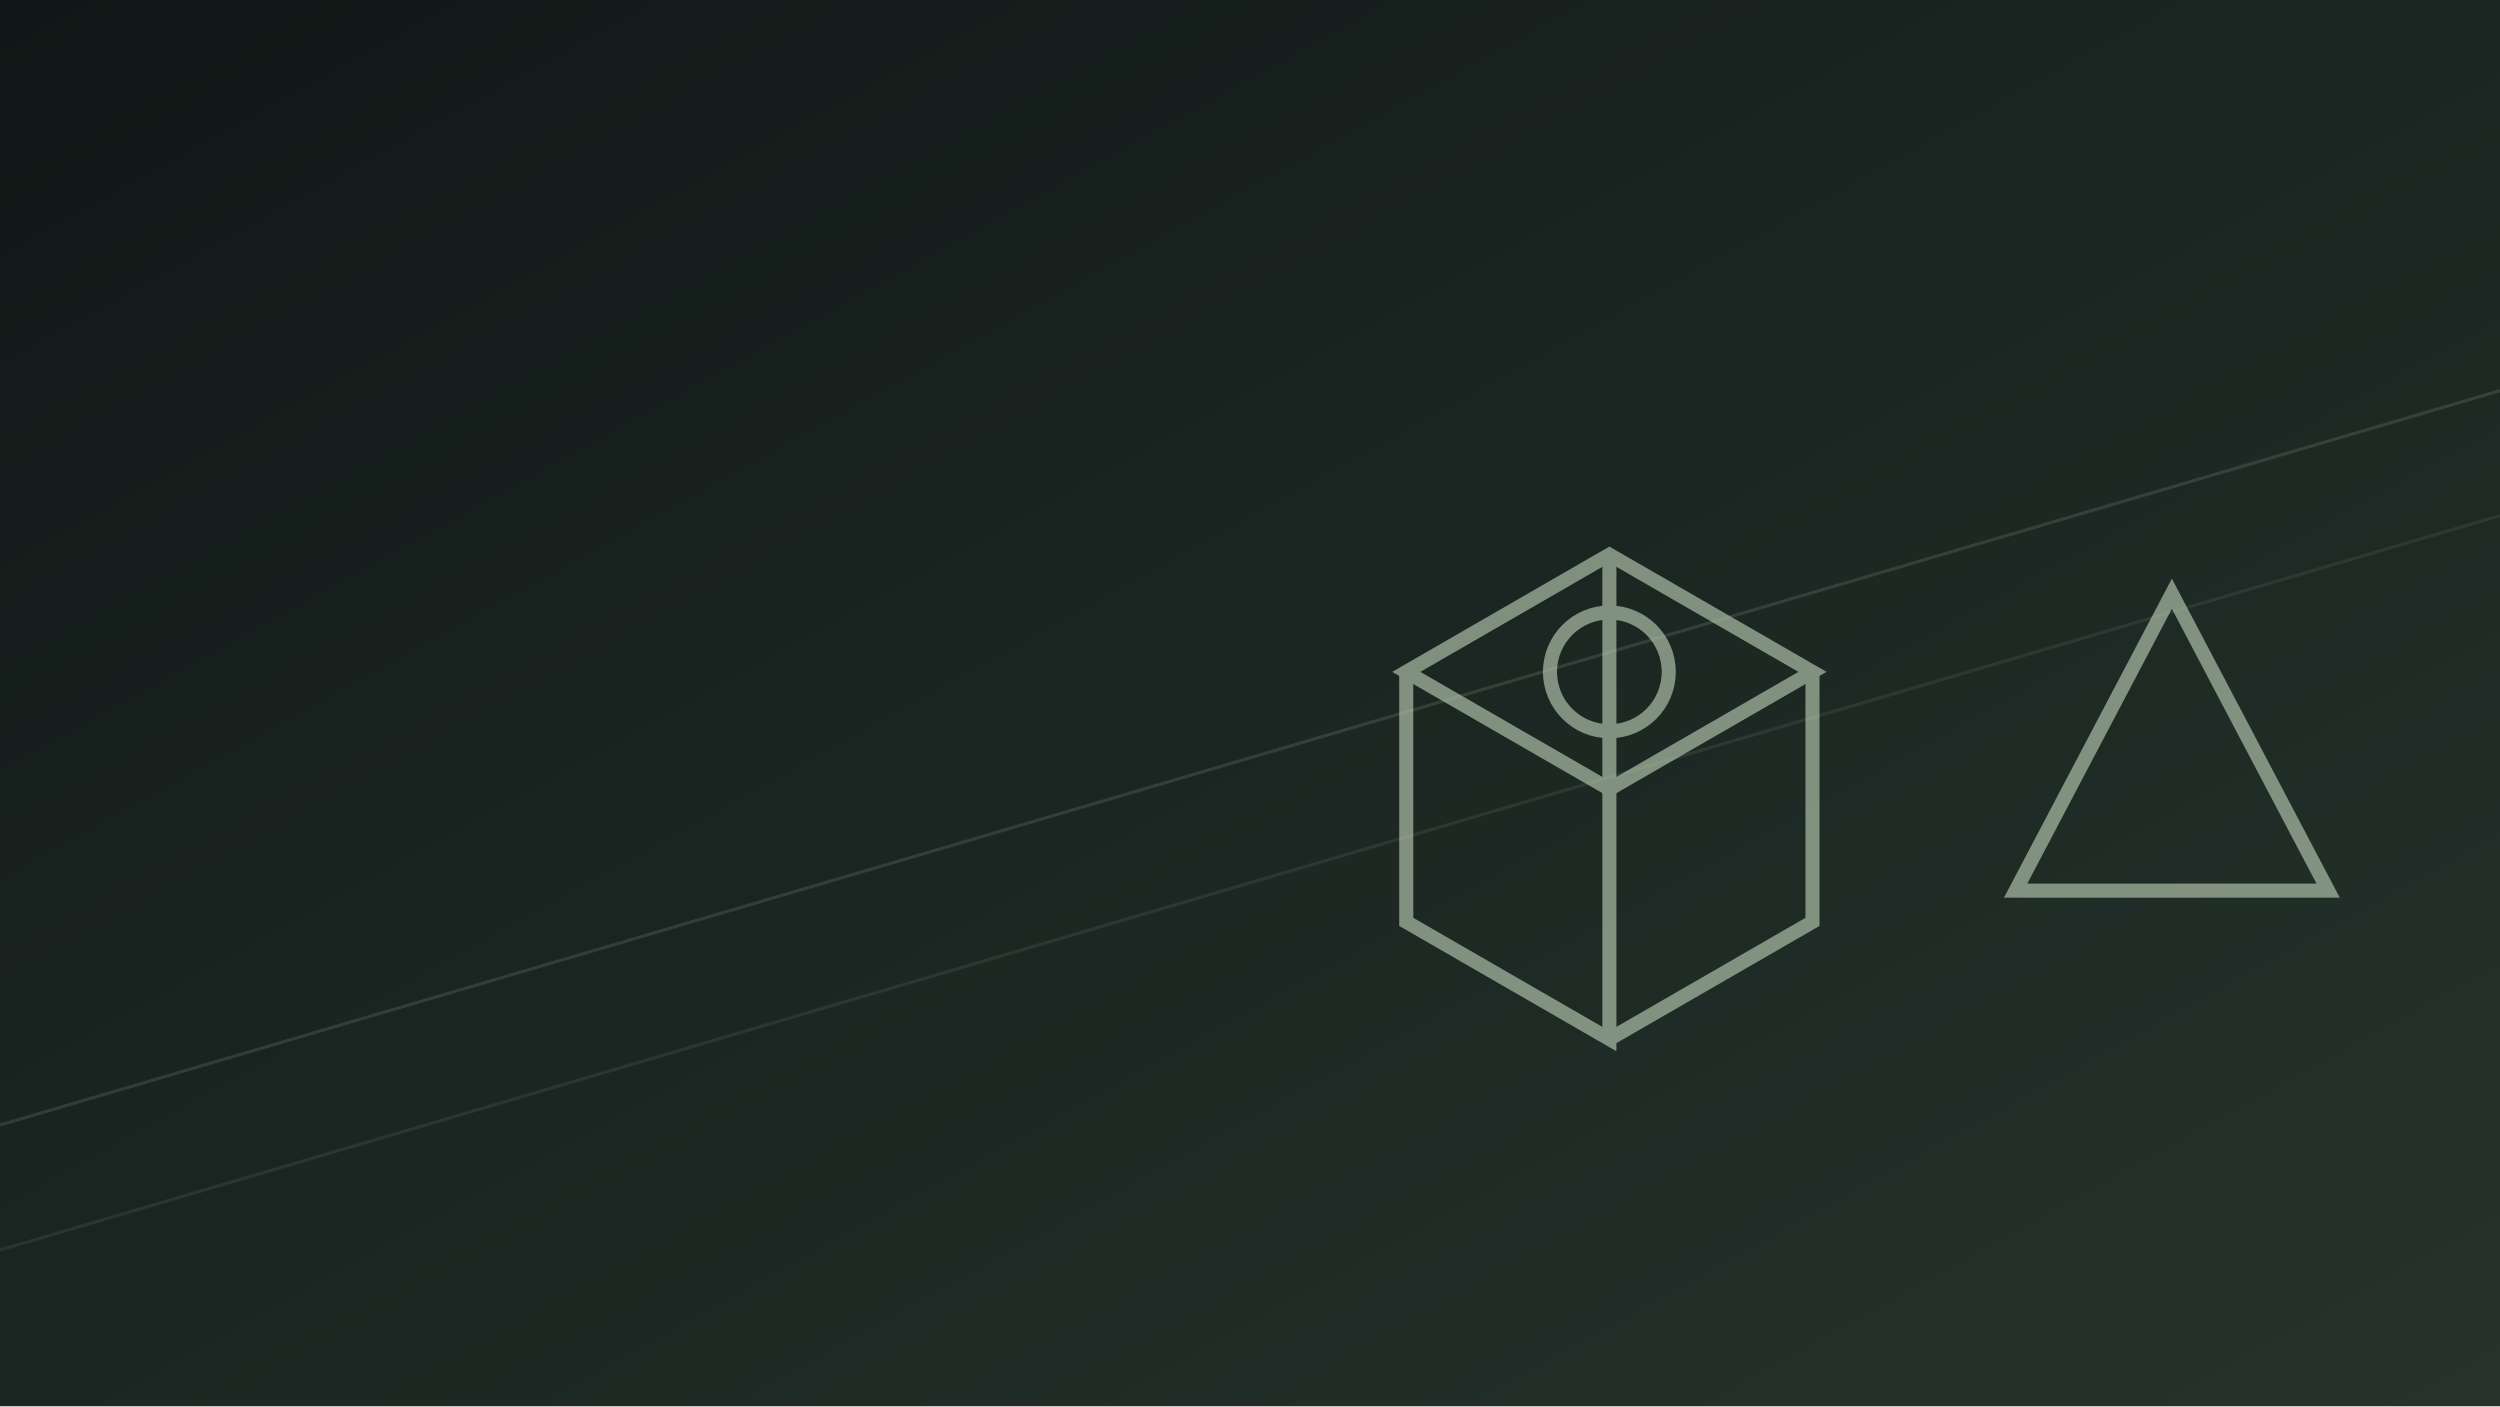
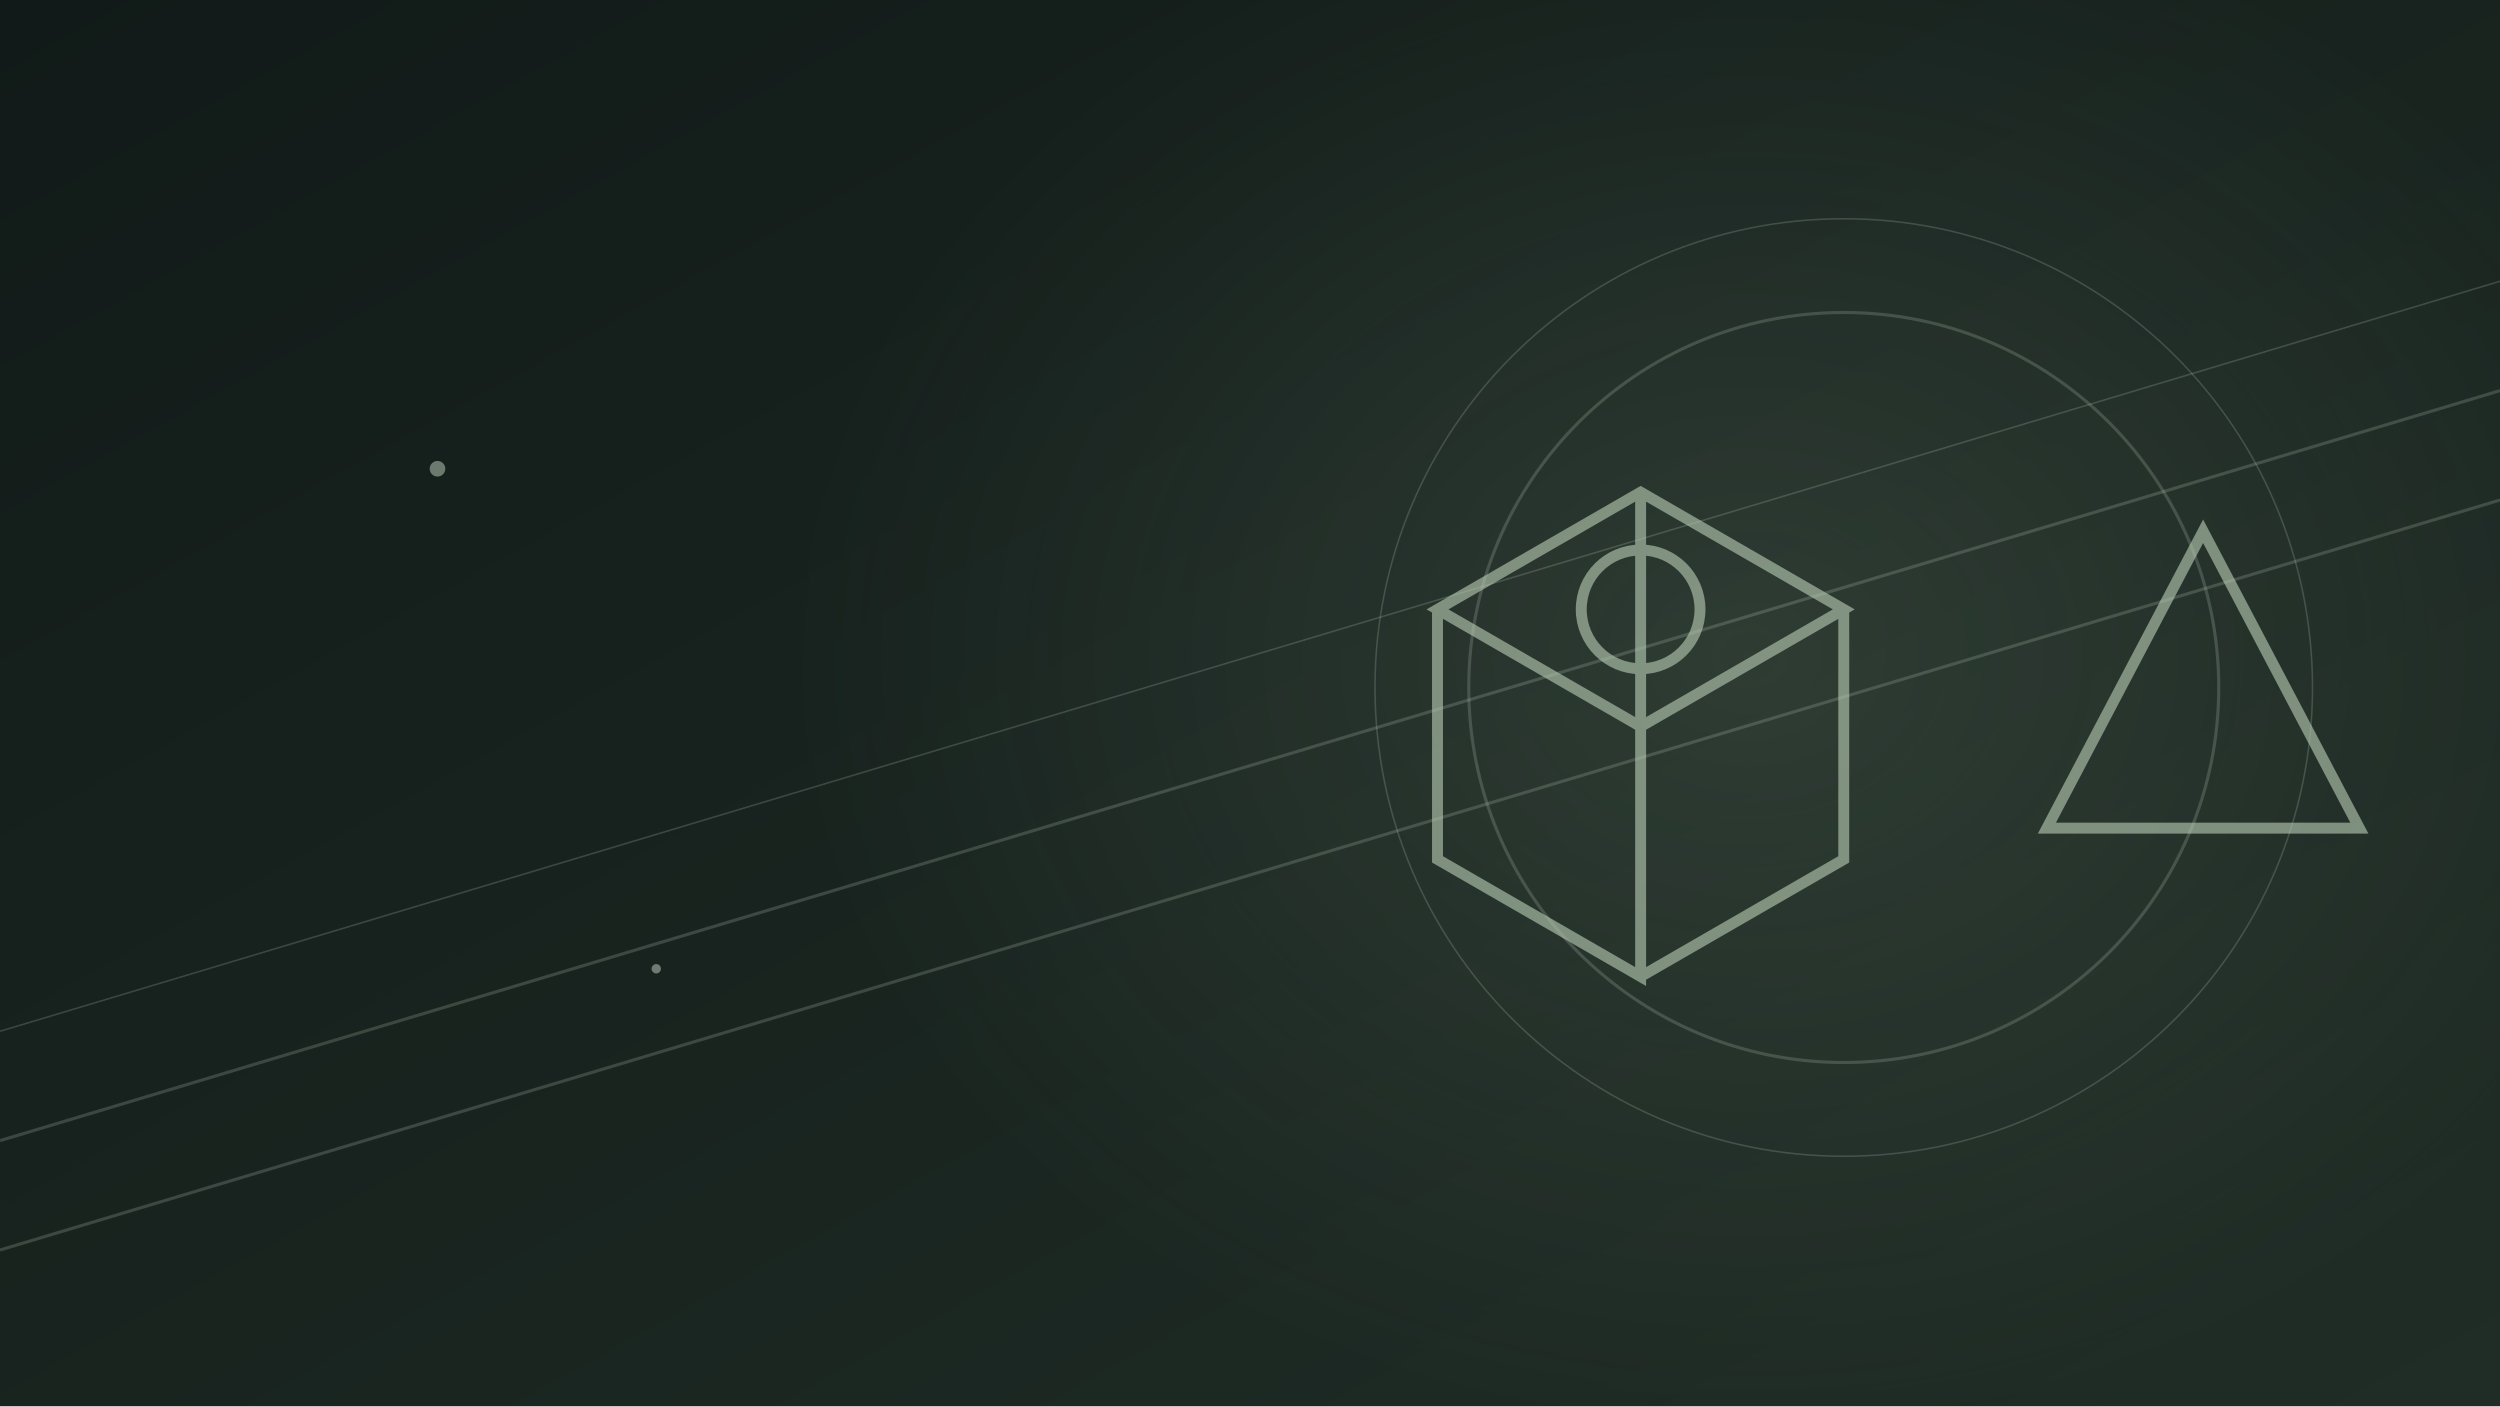
<svg xmlns="http://www.w3.org/2000/svg" viewBox="0 0 1600 900" preserveAspectRatio="xMidYMid slice">
  <defs>
-     <linearGradient id="s" y2="1">
-       <stop stop-color="#101817" />
-       <stop offset="1" stop-color="#26332c" />
+     <linearGradient id="bg" y2="1">
+       <stop stop-color="#111a18" />
+       <stop offset="1" stop-color="#202d26" />
    </linearGradient>
+     <radialGradient id="soft">
+       <stop stop-color="#8ca58c" stop-opacity=".18" />
+       <stop offset="1" stop-color="#8ca58c" stop-opacity="0" />
+     </radialGradient>
  </defs>
-   <rect width="1600" height="900" fill="url(#s)" />
-   <path d="M0 720L1600 250" stroke="#9db397" stroke-width="2" opacity=".18" />
-   <path d="M0 800L1600 330" stroke="#9db397" stroke-width="2" opacity=".12" />
-   <g transform="translate(900 300)" fill="none" stroke="#b7c9b1" stroke-width="9" opacity=".65">
+   <rect width="1600" height="900" fill="url(#bg)" />
+   <ellipse cx="1120" cy="420" rx="620" ry="500" fill="url(#soft)" />
+   <g fill="none" stroke="#b3c5b2" stroke-opacity=".23">
+     <path d="M0 730L1600 250" stroke-width="2" />
+     <path d="M0 800L1600 320" stroke-width="2" />
+     <path d="M0 660L1600 180" stroke-width="1" />
+     <circle cx="1180" cy="440" r="240" stroke-width="2" />
+     <circle cx="1180" cy="440" r="300" stroke-width="1" />
+   </g>
+   <g transform="translate(920 260)" fill="none" stroke="#b7c9b1" stroke-width="7" opacity=".62">
    <path d="M0 130L130 55 260 130 130 205Z" />
    <path d="M0 130V290L130 365 130 205M260 130V290L130 365" />
    <path d="M130 55V205" />
    <circle cx="130" cy="130" r="38" />
    <path d="M390 270l100-190 100 190Z" />
  </g>
+   <circle cx="280" cy="300" r="5" fill="#c4d3c1" opacity=".5" />
+   <circle cx="420" cy="620" r="3" fill="#c4d3c1" opacity=".5" />
</svg>
